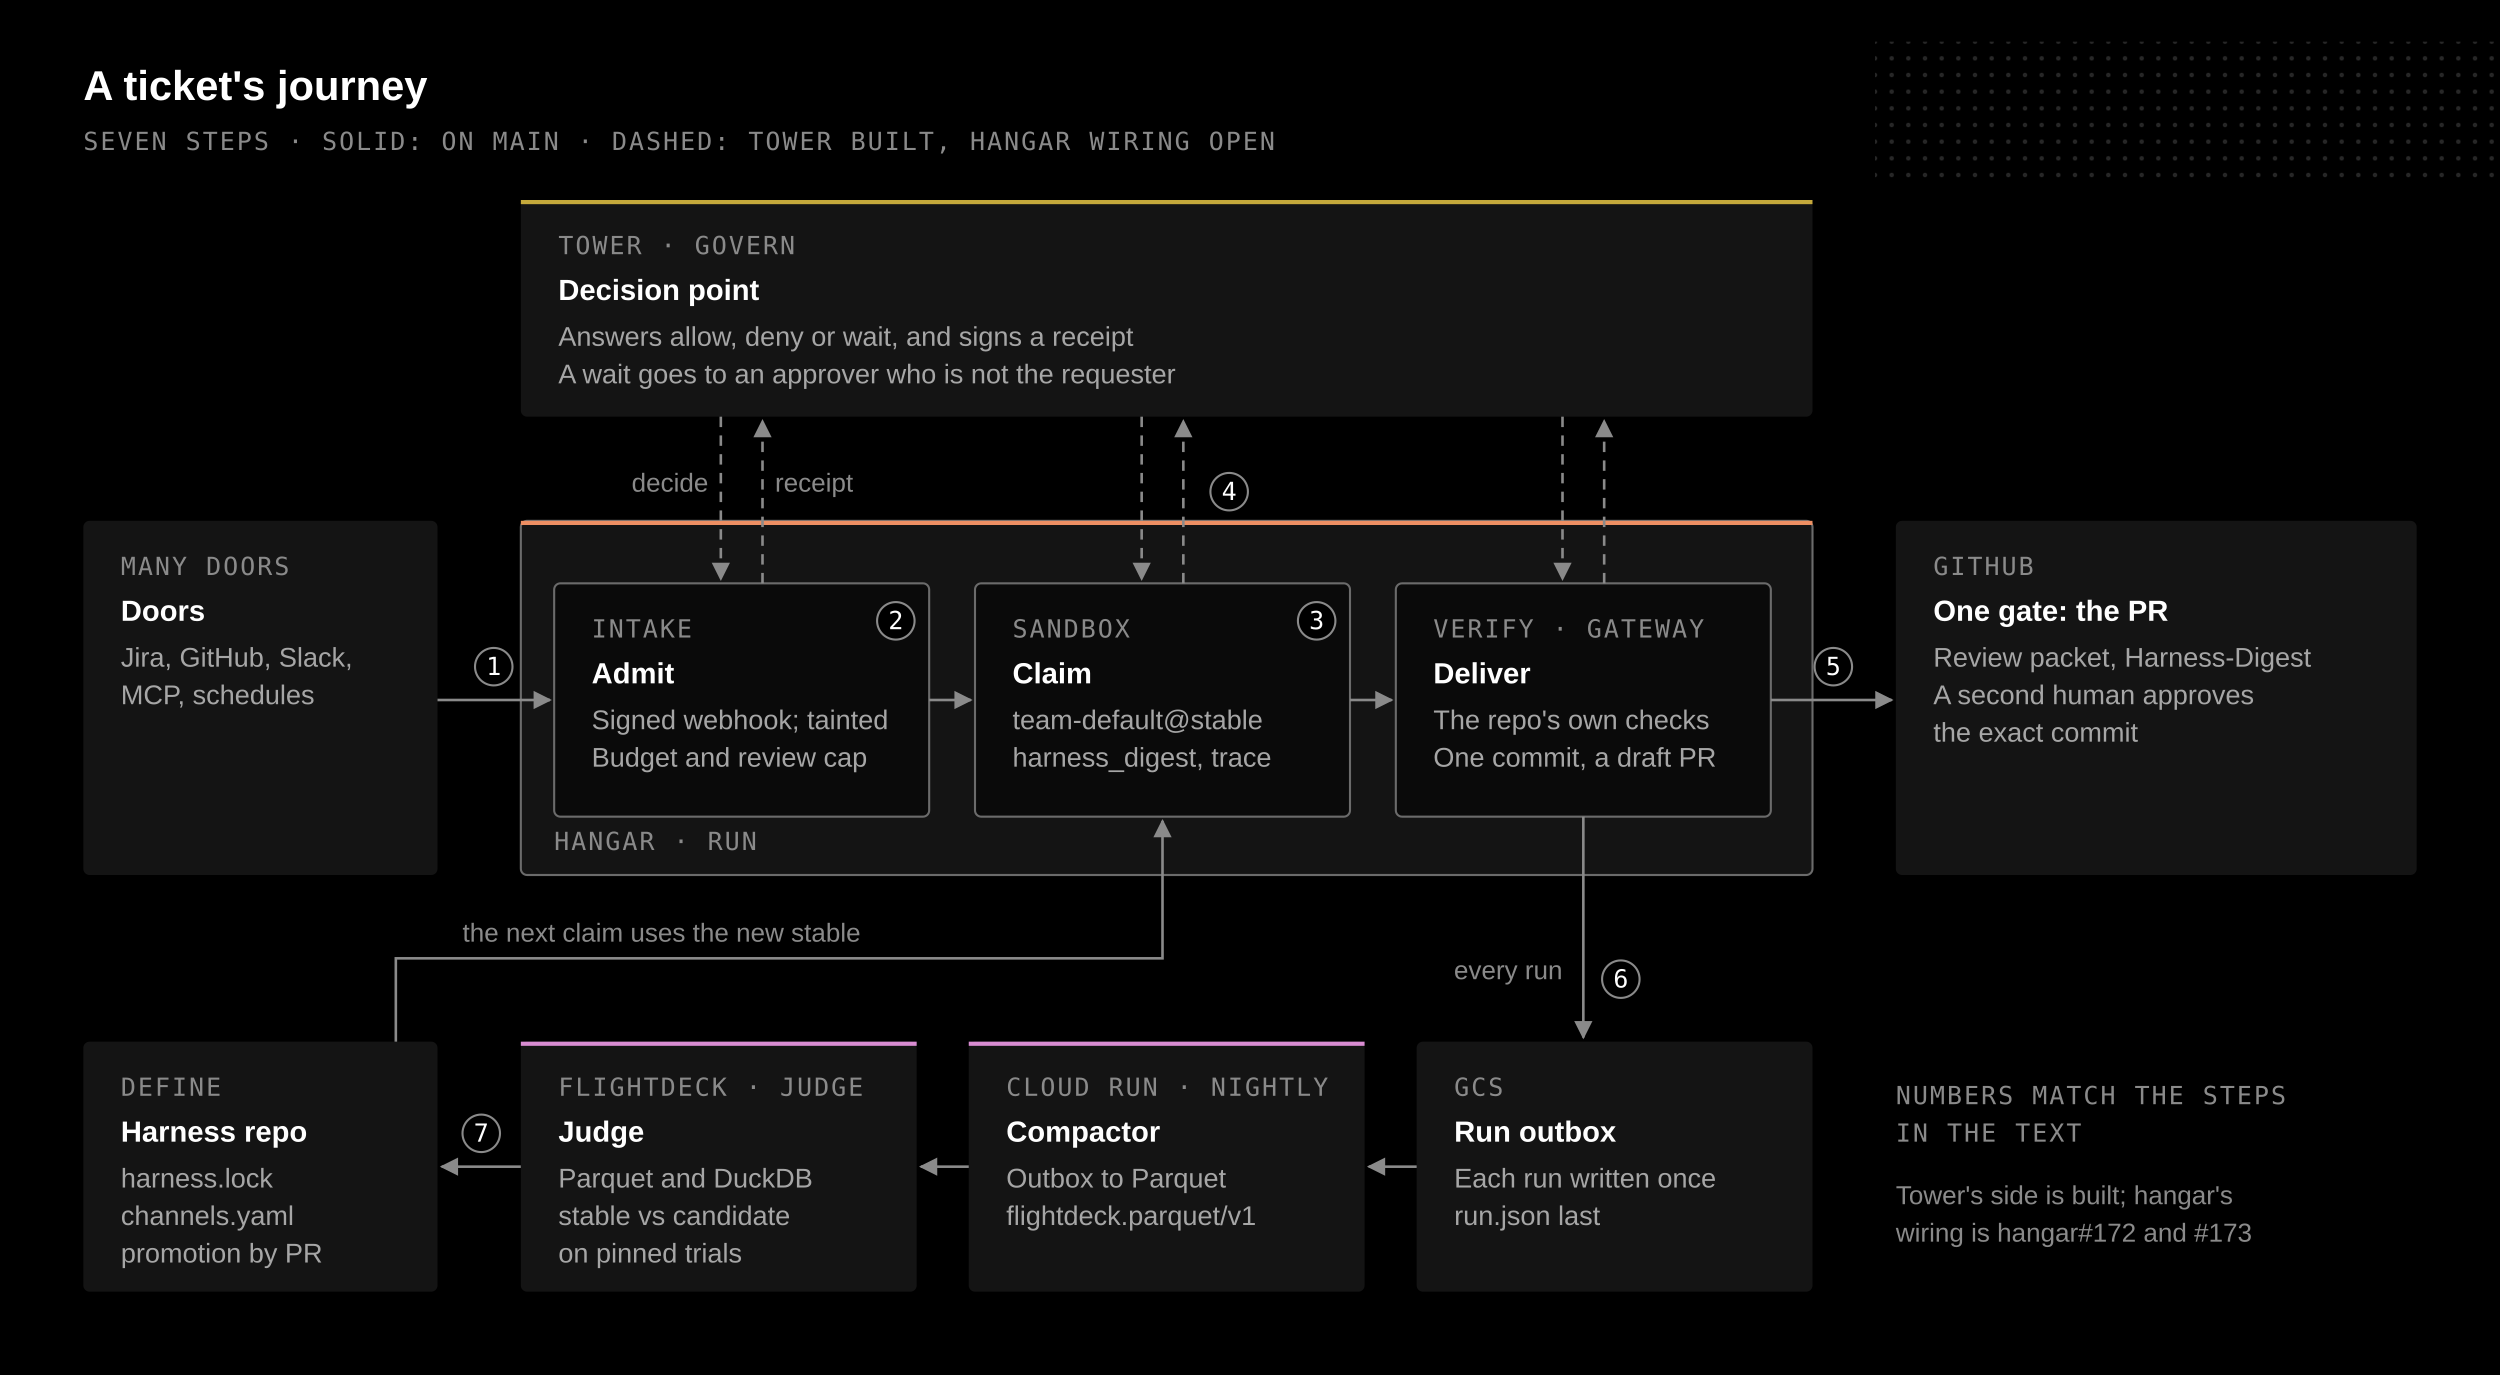
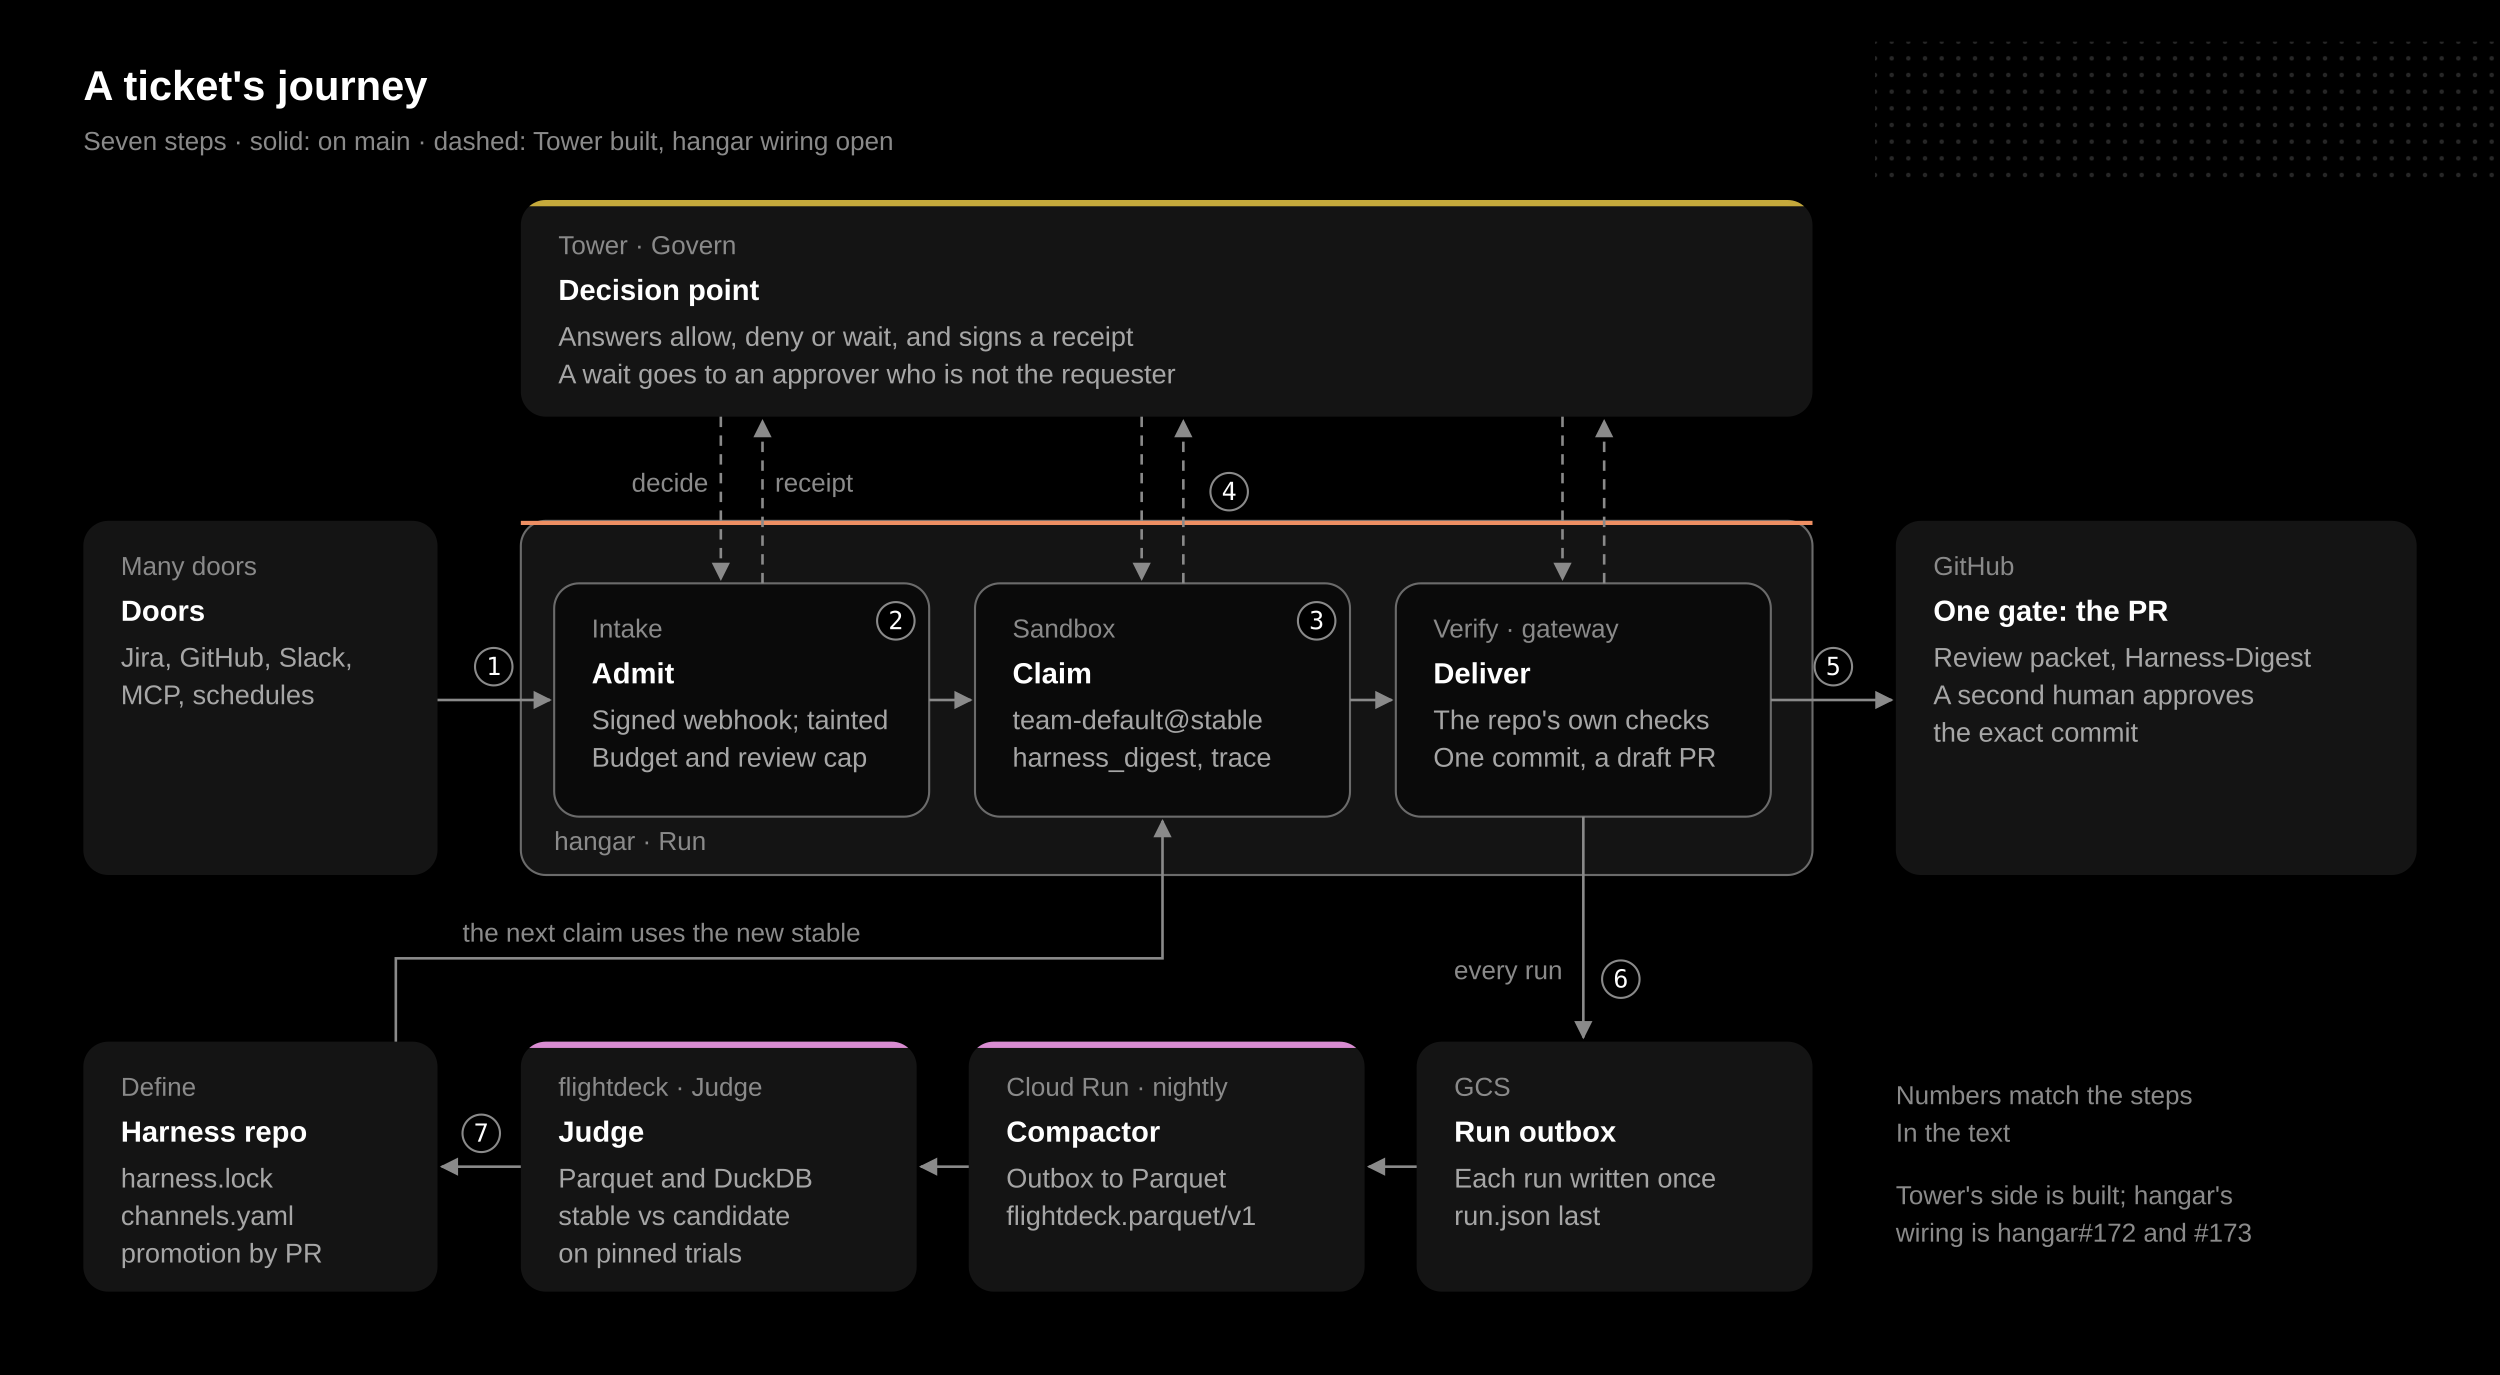
<svg xmlns="http://www.w3.org/2000/svg" class="af-d" viewBox="0 0 1200 660" role="img" aria-label="A ticket's journey">
  <style>
  .af-d .bg { fill: var(--af-canvas, #000000); }
  .af-d .box { fill: var(--af-raised, #141414); }
  .af-d .box-hub { fill: var(--af-raised, #141414); stroke: var(--af-line-strong, #6B6B6B); stroke-width: 1; }
  .af-d .box-plan { fill: none; stroke: var(--af-line-strong, #6B6B6B); stroke-width: 1; stroke-dasharray: 4 4; }
  .af-d .box-ext { fill: var(--af-surface, #0A0A0A); stroke: var(--af-line-strong, #6B6B6B); stroke-width: 1; }
  .af-d .person { fill: var(--af-surface, #0A0A0A); stroke: var(--af-fg-subtle, #8A8A8A); stroke-width: 1; }
  .af-d .bound { fill: none; stroke: var(--af-rule, #424242); stroke-width: 1; stroke-dasharray: 2 5; }
  .af-d .bound-fill { fill: var(--af-surface, #0A0A0A); }
  .af-d .name { font: 700 16px "Archivo", "Helvetica Neue", Arial, sans-serif; font-stretch: 125%; fill: var(--af-fg, #FFFFFF); }
  .af-d .name-s { font: 700 14px "Archivo", "Helvetica Neue", Arial, sans-serif; font-stretch: 125%; fill: var(--af-fg, #FFFFFF); }
  .af-d .title { font: 700 20px "Archivo", "Helvetica Neue", Arial, sans-serif; font-stretch: 125%; fill: var(--af-fg, #FFFFFF); }
  .af-d .body { font: 400 13px "Red Hat Text", "Helvetica Neue", Arial, sans-serif; fill: var(--af-fg-muted, #A6A6A6); }
-   .af-d .lbl { font: 500 12px "DM Mono", ui-monospace, Menlo, monospace; letter-spacing: .08em; fill: var(--af-fg-subtle, #8A8A8A); }
-   .af-d .lbl-hi { font: 500 12px "DM Mono", ui-monospace, Menlo, monospace; letter-spacing: .08em; fill: var(--af-brand-text, #FFC400); }
+   .af-d .lbl { font: 500 12.5px "Red Hat Text", "Helvetica Neue", Arial, sans-serif; fill: var(--af-fg-subtle, #8A8A8A); }
+   .af-d .lbl-hi { font: 500 12.5px "Red Hat Text", "Helvetica Neue", Arial, sans-serif; fill: var(--af-brand-text, #FFC400); }
  .af-d .edge { fill: none; stroke: var(--af-fg-subtle, #8A8A8A); stroke-width: 1.25; }
  .af-d .edge-plan { fill: none; stroke: var(--af-fg-subtle, #8A8A8A); stroke-width: 1.25; stroke-dasharray: 5 4; }
  .af-d .elabel { font: 400 12.5px "Red Hat Text", "Helvetica Neue", Arial, sans-serif; fill: var(--af-fg-subtle, #8A8A8A); }
  .af-d .arrowhead { fill: var(--af-fg-subtle, #8A8A8A); }
  .af-d .dot { fill: var(--af-dot-field, #262626); }
</style>
  <defs>
    <marker id="journey-arrow" viewBox="0 0 10 10" refX="9" refY="5" markerWidth="7" markerHeight="7" orient="auto-start-reverse">
      <path class="arrowhead" d="M0 0L10 5L0 10z" />
    </marker>
  </defs>
  <rect class="bg" width="1200" height="660" />
  <pattern id="journey-dots" width="8" height="8" patternUnits="userSpaceOnUse">
    <circle class="dot" cx="4" cy="4" r="1.1" />
  </pattern>
  <rect x="900" y="20" width="300" height="70" fill="url(#journey-dots)" />
  <style>
  .af-d .step { fill: var(--af-canvas, #000000); stroke: var(--af-fg-subtle, #8A8A8A); stroke-width: 1; }
  .af-d .stepn { font: 500 12px "DM Mono", ui-monospace, Menlo, monospace; fill: var(--af-fg, #FFFFFF); }
-   .af-d .hub-lbl { font: 500 12px "DM Mono", ui-monospace, Menlo, monospace; letter-spacing: .08em; fill: var(--af-fg-subtle, #8A8A8A); }
+   .af-d .hub-lbl { font: 500 12.5px "Red Hat Text", "Helvetica Neue", Arial, sans-serif; fill: var(--af-fg-subtle, #8A8A8A); }
</style>
  <text class="title" x="40" y="48" text-anchor="start">A ticket's journey</text>
-   <text class="lbl" x="40" y="72" text-anchor="start">SEVEN STEPS  ·  SOLID: ON MAIN  ·  DASHED: TOWER BUILT, HANGAR WIRING OPEN</text>
-   <rect class="box" x="250" y="96" width="620" height="104" rx="3" />
-   <rect x="250" y="96" width="620" height="2" fill="var(--af-product-tower, #C5A93B)" />
-   <text class="lbl" x="268" y="122">TOWER · GOVERN</text>
+   <text class="lbl" x="40" y="72" text-anchor="start">Seven steps  ·  solid: on main  ·  dashed: Tower built, hangar wiring open</text>
+   <rect class="box" x="250" y="96" width="620" height="104" rx="12" />
+   <clipPath id="pe250-96-620-104">
+     <rect x="250" y="96" width="620" height="104" rx="12" />
+   </clipPath>
+   <rect x="250" y="96" width="620" height="3" fill="var(--af-product-tower, #C5A93B)" clip-path="url(#pe250-96-620-104)" />
+   <text class="lbl" x="268" y="122">Tower · Govern</text>
  <text class="name-s" x="268" y="144">Decision point</text>
  <text class="body" x="268" y="166">Answers allow, deny or wait, and signs a receipt</text>
  <text class="body" x="268" y="184">A wait goes to an approver who is not the requester</text>
-   <rect class="box" x="40" y="250" width="170" height="170" rx="3" />
-   <text class="lbl" x="58" y="276">MANY DOORS</text>
+   <rect class="box" x="40" y="250" width="170" height="170" rx="12" />
+   <text class="lbl" x="58" y="276">Many doors</text>
  <text class="name-s" x="58" y="298">Doors</text>
  <text class="body" x="58" y="320">Jira, GitHub, Slack,</text>
  <text class="body" x="58" y="338">MCP, schedules</text>
-   <rect class="box-hub" x="250" y="250" width="620" height="170" rx="3" />
+   <rect class="box-hub" x="250" y="250" width="620" height="170" rx="12" />
  <rect x="250" y="250" width="620" height="2" fill="var(--af-product-hangar, #EE8F63)" />
-   <text class="hub-lbl" x="266" y="408" text-anchor="start">HANGAR · RUN</text>
-   <rect class="box-ext" x="266" y="280" width="180" height="112" rx="3" />
-   <text class="lbl" x="284" y="306">INTAKE</text>
+   <text class="hub-lbl" x="266" y="408" text-anchor="start">hangar · Run</text>
+   <rect class="box-ext" x="266" y="280" width="180" height="112" rx="12" />
+   <text class="lbl" x="284" y="306">Intake</text>
  <text class="name-s" x="284" y="328">Admit</text>
  <text class="body" x="284" y="350">Signed webhook; tainted</text>
  <text class="body" x="284" y="368">Budget and review cap</text>
-   <rect class="box-ext" x="468" y="280" width="180" height="112" rx="3" />
-   <text class="lbl" x="486" y="306">SANDBOX</text>
+   <rect class="box-ext" x="468" y="280" width="180" height="112" rx="12" />
+   <text class="lbl" x="486" y="306">Sandbox</text>
  <text class="name-s" x="486" y="328">Claim</text>
  <text class="body" x="486" y="350">team-default@stable</text>
  <text class="body" x="486" y="368">harness_digest, trace</text>
-   <rect class="box-ext" x="670" y="280" width="180" height="112" rx="3" />
-   <text class="lbl" x="688" y="306">VERIFY · GATEWAY</text>
+   <rect class="box-ext" x="670" y="280" width="180" height="112" rx="12" />
+   <text class="lbl" x="688" y="306">Verify · gateway</text>
  <text class="name-s" x="688" y="328">Deliver</text>
  <text class="body" x="688" y="350">The repo's own checks</text>
  <text class="body" x="688" y="368">One commit, a draft PR</text>
-   <rect class="box" x="910" y="250" width="250" height="170" rx="3" />
-   <text class="lbl" x="928" y="276">GITHUB</text>
+   <rect class="box" x="910" y="250" width="250" height="170" rx="12" />
+   <text class="lbl" x="928" y="276">GitHub</text>
  <text class="name-s" x="928" y="298">One gate: the PR</text>
  <text class="body" x="928" y="320">Review packet, Harness-Digest</text>
  <text class="body" x="928" y="338">A second human approves</text>
  <text class="body" x="928" y="356">the exact commit</text>
-   <rect class="box" x="40" y="500" width="170" height="120" rx="3" />
-   <text class="lbl" x="58" y="526">DEFINE</text>
+   <rect class="box" x="40" y="500" width="170" height="120" rx="12" />
+   <text class="lbl" x="58" y="526">Define</text>
  <text class="name-s" x="58" y="548">Harness repo</text>
  <text class="body" x="58" y="570">harness.lock</text>
  <text class="body" x="58" y="588">channels.yaml</text>
  <text class="body" x="58" y="606">promotion by PR</text>
-   <rect class="box" x="250" y="500" width="190" height="120" rx="3" />
-   <rect x="250" y="500" width="190" height="2" fill="var(--af-product-flightdeck, #D98CD2)" />
-   <text class="lbl" x="268" y="526">FLIGHTDECK · JUDGE</text>
+   <rect class="box" x="250" y="500" width="190" height="120" rx="12" />
+   <clipPath id="pe250-500-190-120">
+     <rect x="250" y="500" width="190" height="120" rx="12" />
+   </clipPath>
+   <rect x="250" y="500" width="190" height="3" fill="var(--af-product-flightdeck, #D98CD2)" clip-path="url(#pe250-500-190-120)" />
+   <text class="lbl" x="268" y="526">flightdeck · Judge</text>
  <text class="name-s" x="268" y="548">Judge</text>
  <text class="body" x="268" y="570">Parquet and DuckDB</text>
  <text class="body" x="268" y="588">stable vs candidate</text>
  <text class="body" x="268" y="606">on pinned trials</text>
-   <rect class="box" x="465" y="500" width="190" height="120" rx="3" />
-   <rect x="465" y="500" width="190" height="2" fill="var(--af-product-flightdeck, #D98CD2)" />
-   <text class="lbl" x="483" y="526">CLOUD RUN · NIGHTLY</text>
+   <rect class="box" x="465" y="500" width="190" height="120" rx="12" />
+   <clipPath id="pe465-500-190-120">
+     <rect x="465" y="500" width="190" height="120" rx="12" />
+   </clipPath>
+   <rect x="465" y="500" width="190" height="3" fill="var(--af-product-flightdeck, #D98CD2)" clip-path="url(#pe465-500-190-120)" />
+   <text class="lbl" x="483" y="526">Cloud Run · nightly</text>
  <text class="name-s" x="483" y="548">Compactor</text>
  <text class="body" x="483" y="570">Outbox to Parquet</text>
  <text class="body" x="483" y="588">flightdeck.parquet/v1</text>
-   <rect class="box" x="680" y="500" width="190" height="120" rx="3" />
+   <rect class="box" x="680" y="500" width="190" height="120" rx="12" />
  <text class="lbl" x="698" y="526">GCS</text>
  <text class="name-s" x="698" y="548">Run outbox</text>
  <text class="body" x="698" y="570">Each run written once</text>
  <text class="body" x="698" y="588">run.json last</text>
  <path class="edge" d="M210 336H264" marker-end="url(#journey-arrow)" />
  <circle class="step" cx="237" cy="320" r="9" />
  <text class="stepn" x="237" y="324" text-anchor="middle">1</text>
  <path class="edge" d="M446 336H466" marker-end="url(#journey-arrow)" />
  <path class="edge" d="M648 336H668" marker-end="url(#journey-arrow)" />
  <circle class="step" cx="430" cy="298" r="9" />
  <text class="stepn" x="430" y="302" text-anchor="middle">2</text>
  <circle class="step" cx="632" cy="298" r="9" />
  <text class="stepn" x="632" y="302" text-anchor="middle">3</text>
  <path class="edge" d="M850 336H908" marker-end="url(#journey-arrow)" />
  <circle class="step" cx="880" cy="320" r="9" />
  <text class="stepn" x="880" y="324" text-anchor="middle">5</text>
  <path class="edge-plan" d="M346 200V278" marker-end="url(#journey-arrow)" />
  <path class="edge-plan" d="M366 280V202" marker-end="url(#journey-arrow)" />
  <path class="edge-plan" d="M548 200V278" marker-end="url(#journey-arrow)" />
  <path class="edge-plan" d="M568 280V202" marker-end="url(#journey-arrow)" />
  <path class="edge-plan" d="M750 200V278" marker-end="url(#journey-arrow)" />
  <path class="edge-plan" d="M770 280V202" marker-end="url(#journey-arrow)" />
  <text class="elabel" x="340" y="236" text-anchor="end">decide</text>
  <text class="elabel" x="372" y="236" text-anchor="start">receipt</text>
  <circle class="step" cx="590" cy="236" r="9" />
  <text class="stepn" x="590" y="240" text-anchor="middle">4</text>
  <path class="edge" d="M760 392V498" marker-end="url(#journey-arrow)" />
  <circle class="step" cx="778" cy="470" r="9" />
  <text class="stepn" x="778" y="474" text-anchor="middle">6</text>
  <text class="elabel" x="750" y="470" text-anchor="end">every run</text>
  <path class="edge" d="M680 560H657" marker-end="url(#journey-arrow)" />
  <path class="edge" d="M465 560H442" marker-end="url(#journey-arrow)" />
  <path class="edge" d="M250 560H212" marker-end="url(#journey-arrow)" />
  <circle class="step" cx="231" cy="544" r="9" />
  <text class="stepn" x="231" y="548" text-anchor="middle">7</text>
  <path class="edge" d="M190 500V460H558V394" marker-end="url(#journey-arrow)" />
  <text class="elabel" x="222" y="452" text-anchor="start">the next claim uses the new stable</text>
-   <text class="lbl" x="910" y="530" text-anchor="start">NUMBERS MATCH THE STEPS</text>
-   <text class="lbl" x="910" y="548" text-anchor="start">IN THE TEXT</text>
+   <text class="lbl" x="910" y="530" text-anchor="start">Numbers match the steps</text>
+   <text class="lbl" x="910" y="548" text-anchor="start">In the text</text>
  <text class="elabel" x="910" y="578" text-anchor="start">Tower's side is built; hangar's</text>
  <text class="elabel" x="910" y="596" text-anchor="start">wiring is hangar#172 and #173</text>
</svg>
